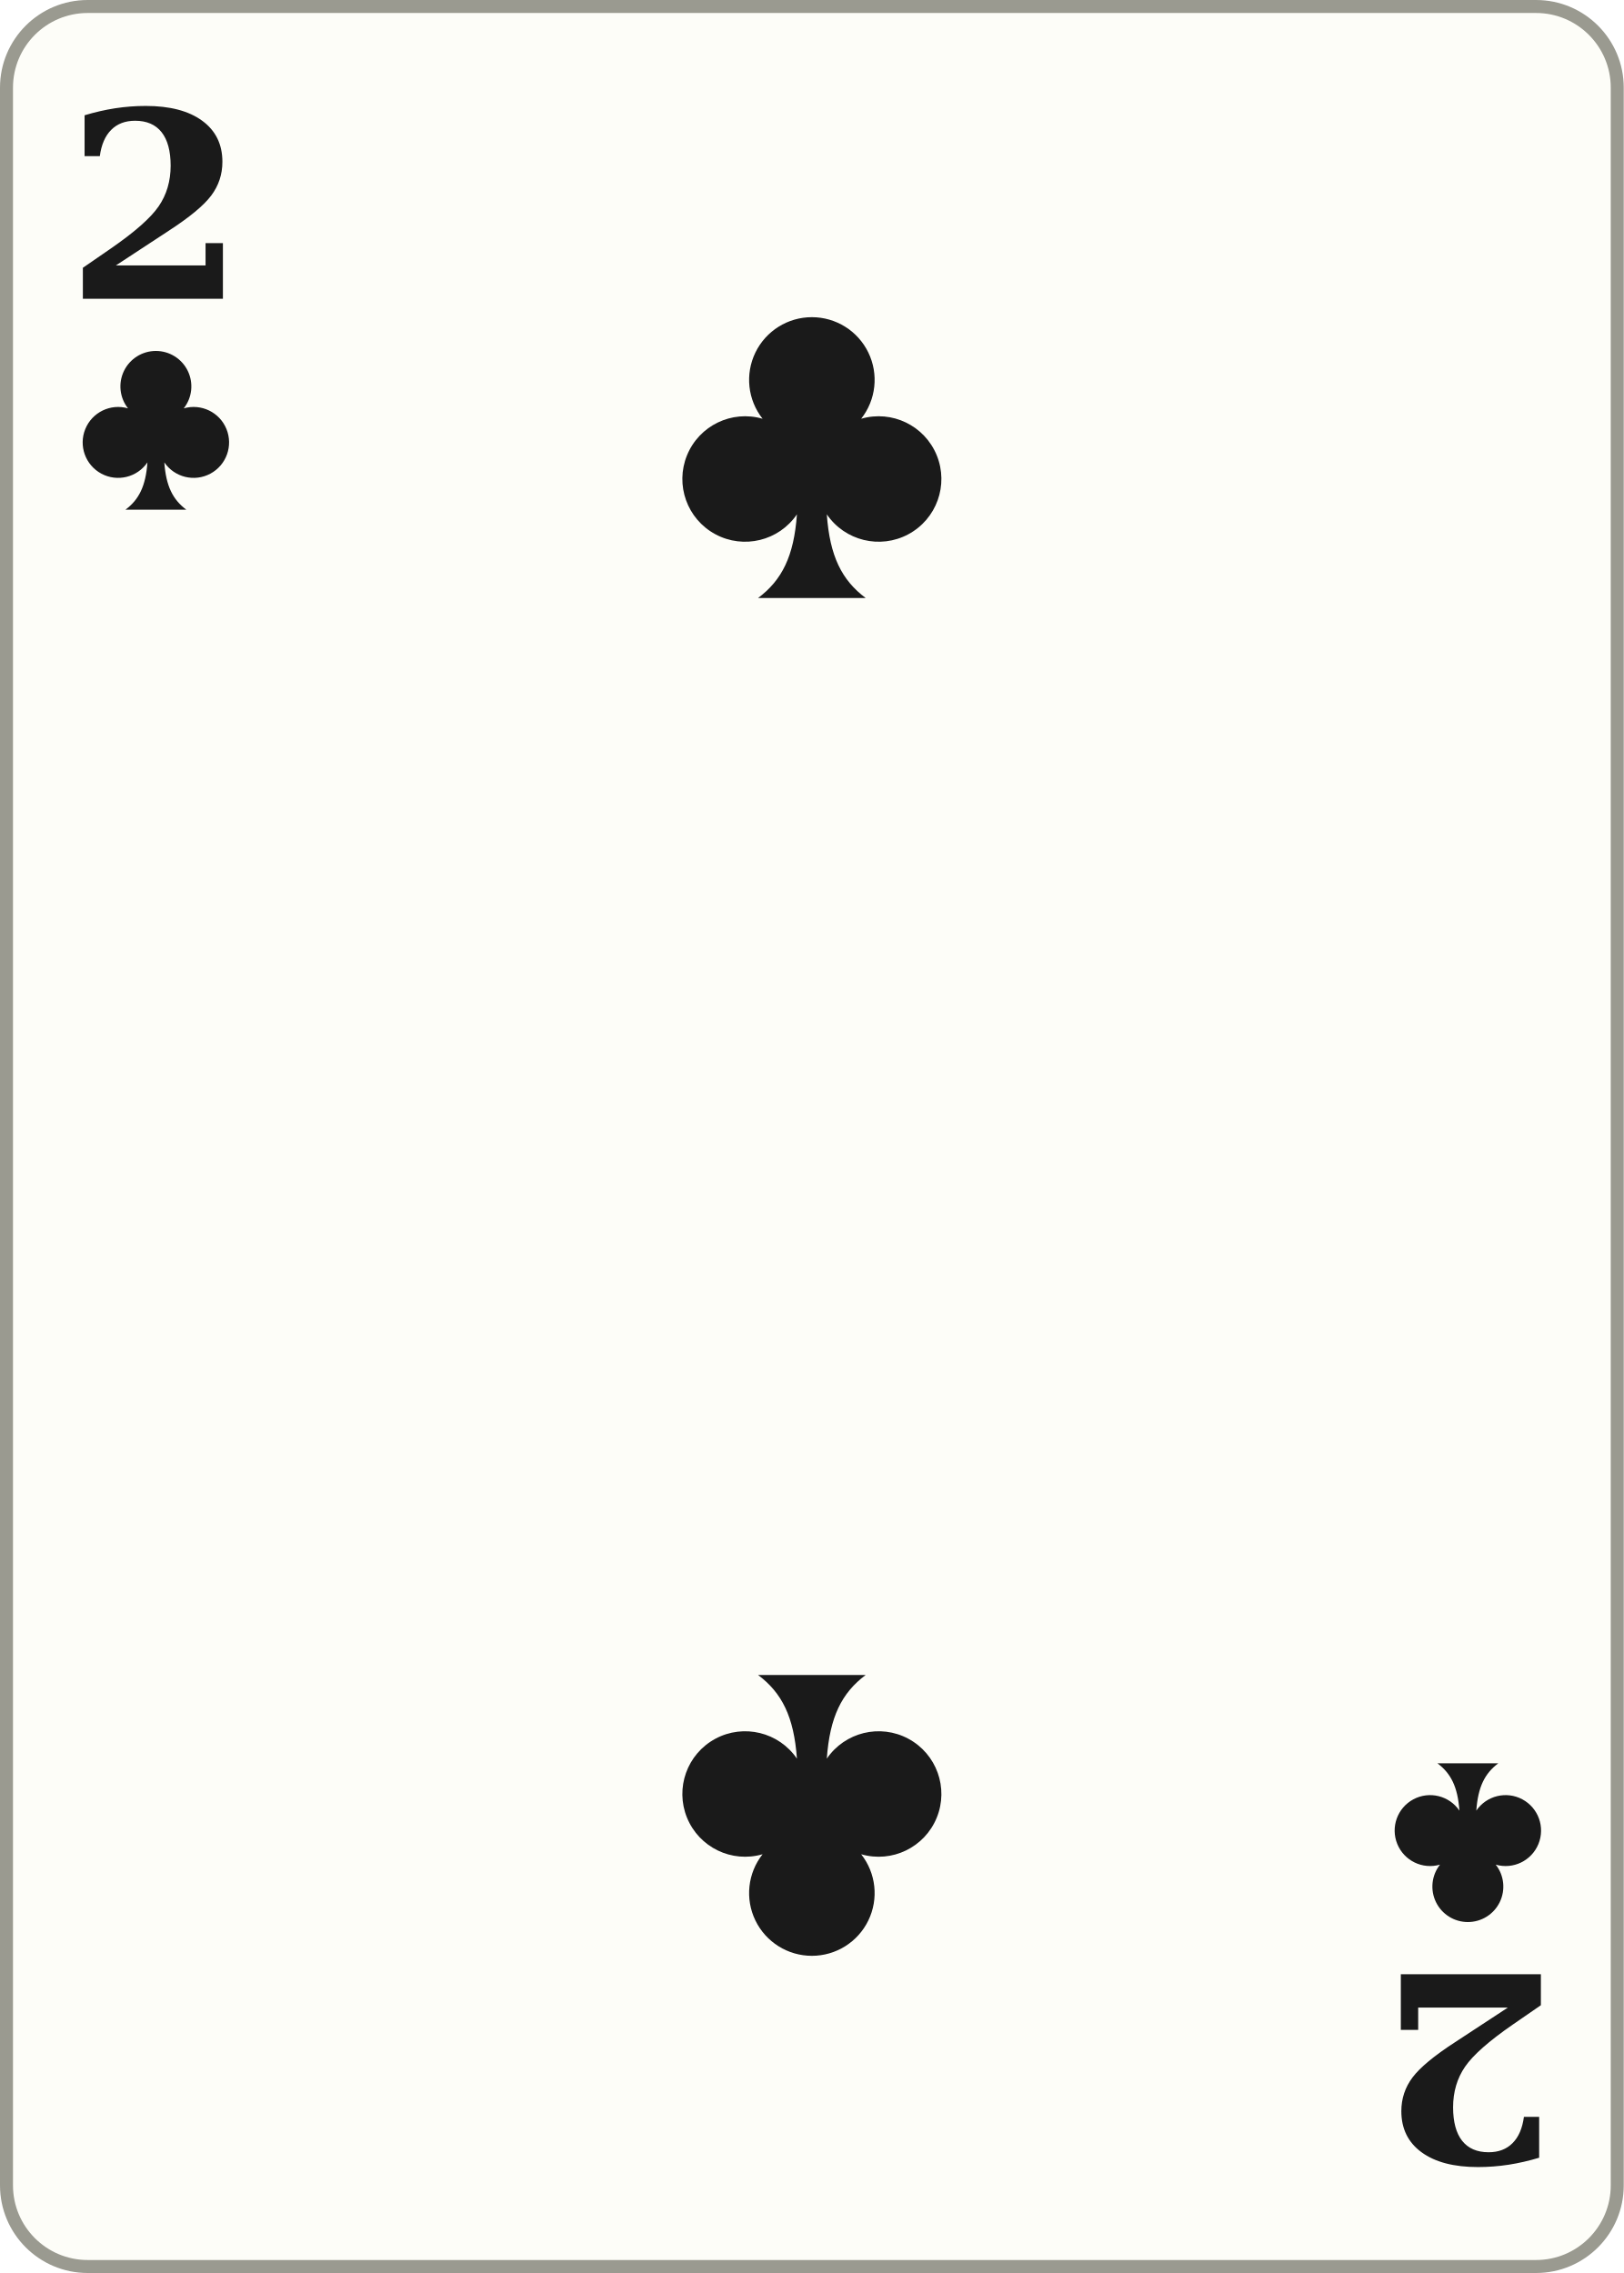
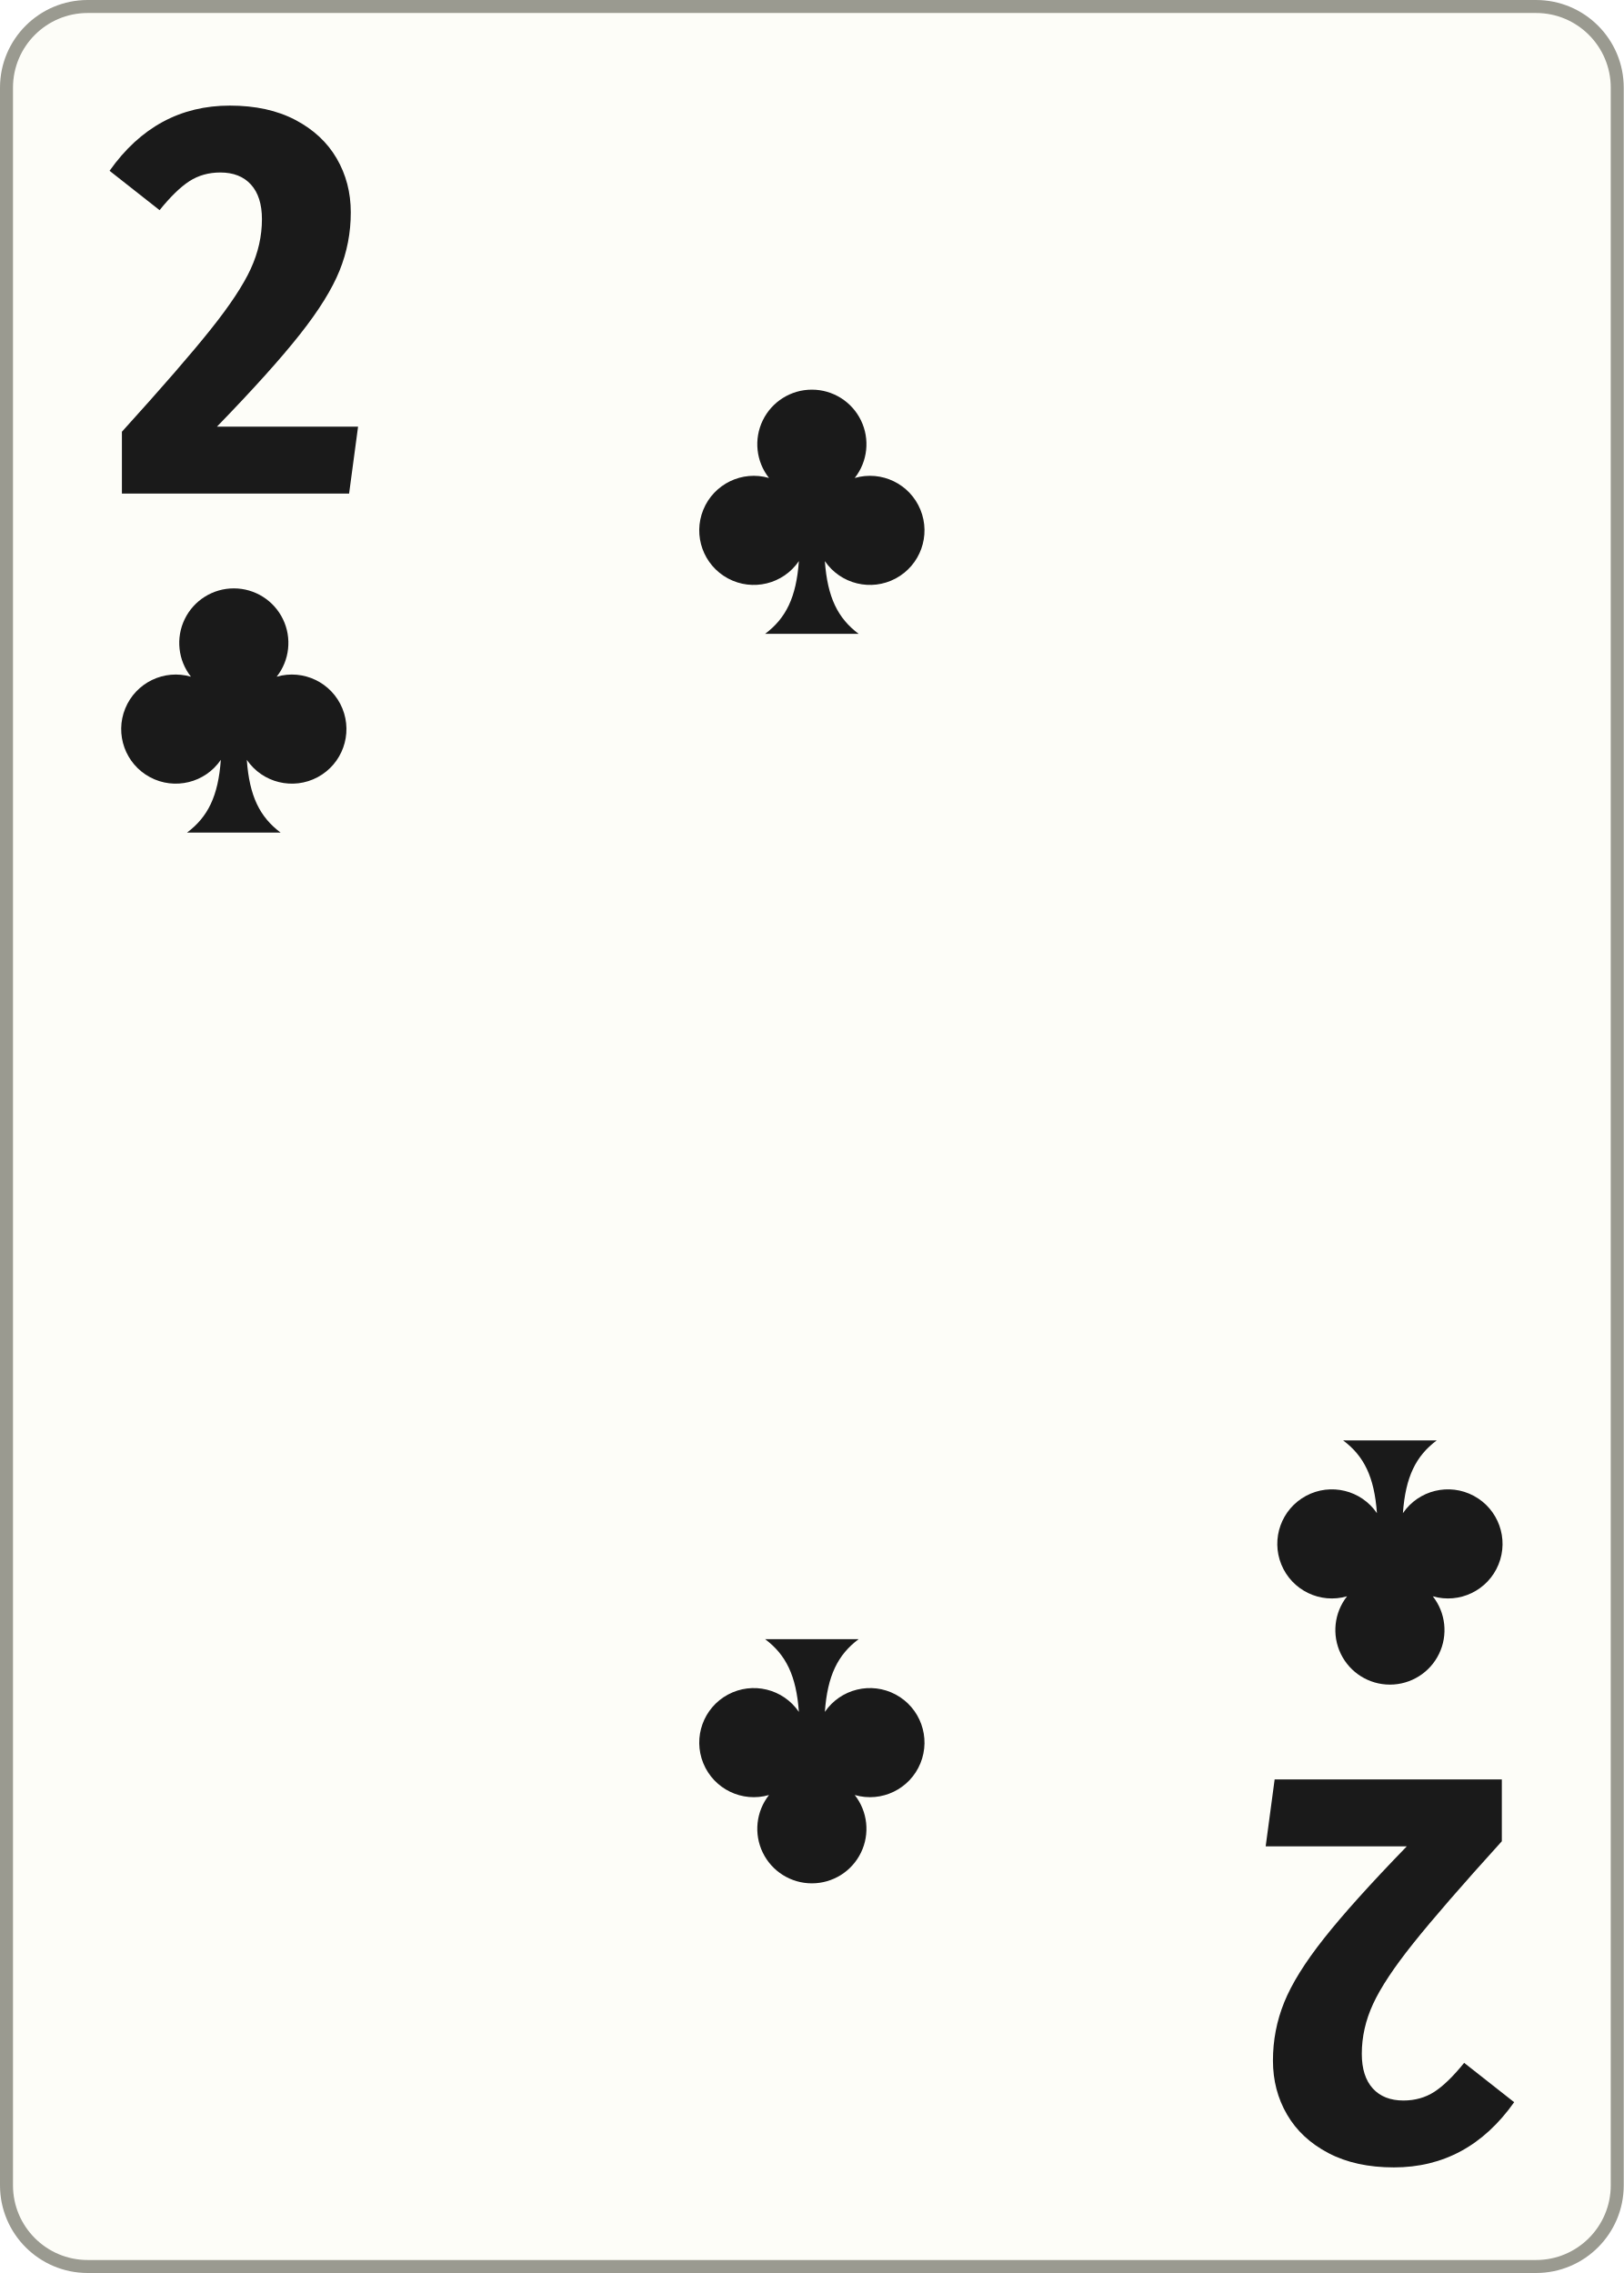
<svg xmlns="http://www.w3.org/2000/svg" viewBox="0 0 250 350" width="250" height="350">
  <rect x="1" y="1" width="248" height="348" rx="12.5" fill="#fdfdf8" stroke="#9a9a90" stroke-width="2" />
  <g>
-     <text x="24" y="46" font-family="'DejaVu Serif', Georgia, 'Times New Roman', serif" font-size="40" font-weight="bold" fill="#1a1a1a" text-anchor="middle">2</text>
-     <path d="M50 4 A 21 21 0 0 1 66.5 38 A 21 21 0 1 1 55 70 C 56 84 60 92 68 98 L 32 98 C 40 92 44 84 45 70 A 21 21 0 1 1 33.5 38 A 21 21 0 0 1 50 4 Z" fill="#1a1a1a" transform="translate(11.00 53.00) scale(0.26)" />
+     <path d="M-0.61-59.74Q5.28-59.74 9.48-57.53Q13.68-55.32 15.84-51.60Q18.01-47.88 18.01-43.29Q18.01-38.61 16.28-34.33Q14.55-30.04 10.17-24.50Q5.80-18.96-2.60-10.30L19.13-10.30L17.75 0L-17.23 0L-17.23-9.52Q-8.05-19.65-3.59-25.24Q0.87-30.82 2.60-34.59Q4.33-38.35 4.33-42.25Q4.33-45.71 2.64-47.58Q0.95-49.44-2.08-49.44Q-4.76-49.44-6.84-48.10Q-8.92-46.75-11.43-43.64L-19.13-49.70Q-12.03-59.74-0.61-59.74" fill="#1a1a1a" transform="translate(36 76)" />
+     <path d="M50 4 A 21 21 0 0 1 66.5 38 A 21 21 0 1 1 55 70 C 56 84 60 92 68 98 L 32 98 C 40 92 44 84 45 70 A 21 21 0 1 1 33.5 38 A 21 21 0 0 1 50 4 Z" fill="#1a1a1a" transform="translate(16.00 89.00) scale(0.4)" />
  </g>
  <g transform="rotate(180 125 175)">
-     <text x="24" y="46" font-family="'DejaVu Serif', Georgia, 'Times New Roman', serif" font-size="40" font-weight="bold" fill="#1a1a1a" text-anchor="middle">2</text>
-     <path d="M50 4 A 21 21 0 0 1 66.5 38 A 21 21 0 1 1 55 70 C 56 84 60 92 68 98 L 32 98 C 40 92 44 84 45 70 A 21 21 0 1 1 33.5 38 A 21 21 0 0 1 50 4 Z" fill="#1a1a1a" transform="translate(11.00 53.00) scale(0.26)" />
+     <path d="M-0.61-59.74Q5.28-59.74 9.48-57.53Q13.68-55.32 15.84-51.60Q18.01-47.88 18.01-43.29Q18.01-38.61 16.28-34.33Q14.55-30.04 10.17-24.50Q5.80-18.96-2.60-10.30L19.13-10.30L17.75 0L-17.23 0L-17.23-9.52Q-8.05-19.65-3.59-25.24Q0.87-30.82 2.60-34.59Q4.33-38.35 4.33-42.25Q4.33-45.71 2.64-47.58Q0.95-49.44-2.08-49.44Q-4.76-49.44-6.84-48.10Q-8.92-46.75-11.43-43.64L-19.13-49.70Q-12.03-59.74-0.61-59.74" fill="#1a1a1a" transform="translate(36 76)" />
+     <path d="M50 4 A 21 21 0 0 1 66.5 38 A 21 21 0 1 1 55 70 C 56 84 60 92 68 98 L 32 98 C 40 92 44 84 45 70 A 21 21 0 1 1 33.5 38 A 21 21 0 0 1 50 4 Z" fill="#1a1a1a" transform="translate(16.00 89.00) scale(0.4)" />
  </g>
-   <path d="M50 4 A 21 21 0 0 1 66.5 38 A 21 21 0 1 1 55 70 C 56 84 60 92 68 98 L 32 98 C 40 92 44 84 45 70 A 21 21 0 1 1 33.5 38 A 21 21 0 0 1 50 4 Z" fill="#1a1a1a" transform="translate(102.00 47.00) scale(0.46)" />
-   <path d="M50 4 A 21 21 0 0 1 66.5 38 A 21 21 0 1 1 55 70 C 56 84 60 92 68 98 L 32 98 C 40 92 44 84 45 70 A 21 21 0 1 1 33.5 38 A 21 21 0 0 1 50 4 Z" fill="#1a1a1a" transform="translate(102.00 257.00) scale(0.46) rotate(180 50 50)" />
+   <path d="M50 4 A 21 21 0 0 1 66.5 38 A 21 21 0 1 1 55 70 C 56 84 60 92 68 98 L 32 98 C 40 92 44 84 45 70 A 21 21 0 1 1 33.5 38 A 21 21 0 0 1 50 4 Z" fill="#1a1a1a" transform="translate(105.00 58.40) scale(0.4)" />
+   <path d="M50 4 A 21 21 0 0 1 66.5 38 A 21 21 0 1 1 55 70 C 56 84 60 92 68 98 L 32 98 C 40 92 44 84 45 70 A 21 21 0 1 1 33.5 38 A 21 21 0 0 1 50 4 Z" fill="#1a1a1a" transform="translate(105.00 251.60) scale(0.4) rotate(180 50 50)" />
</svg>
